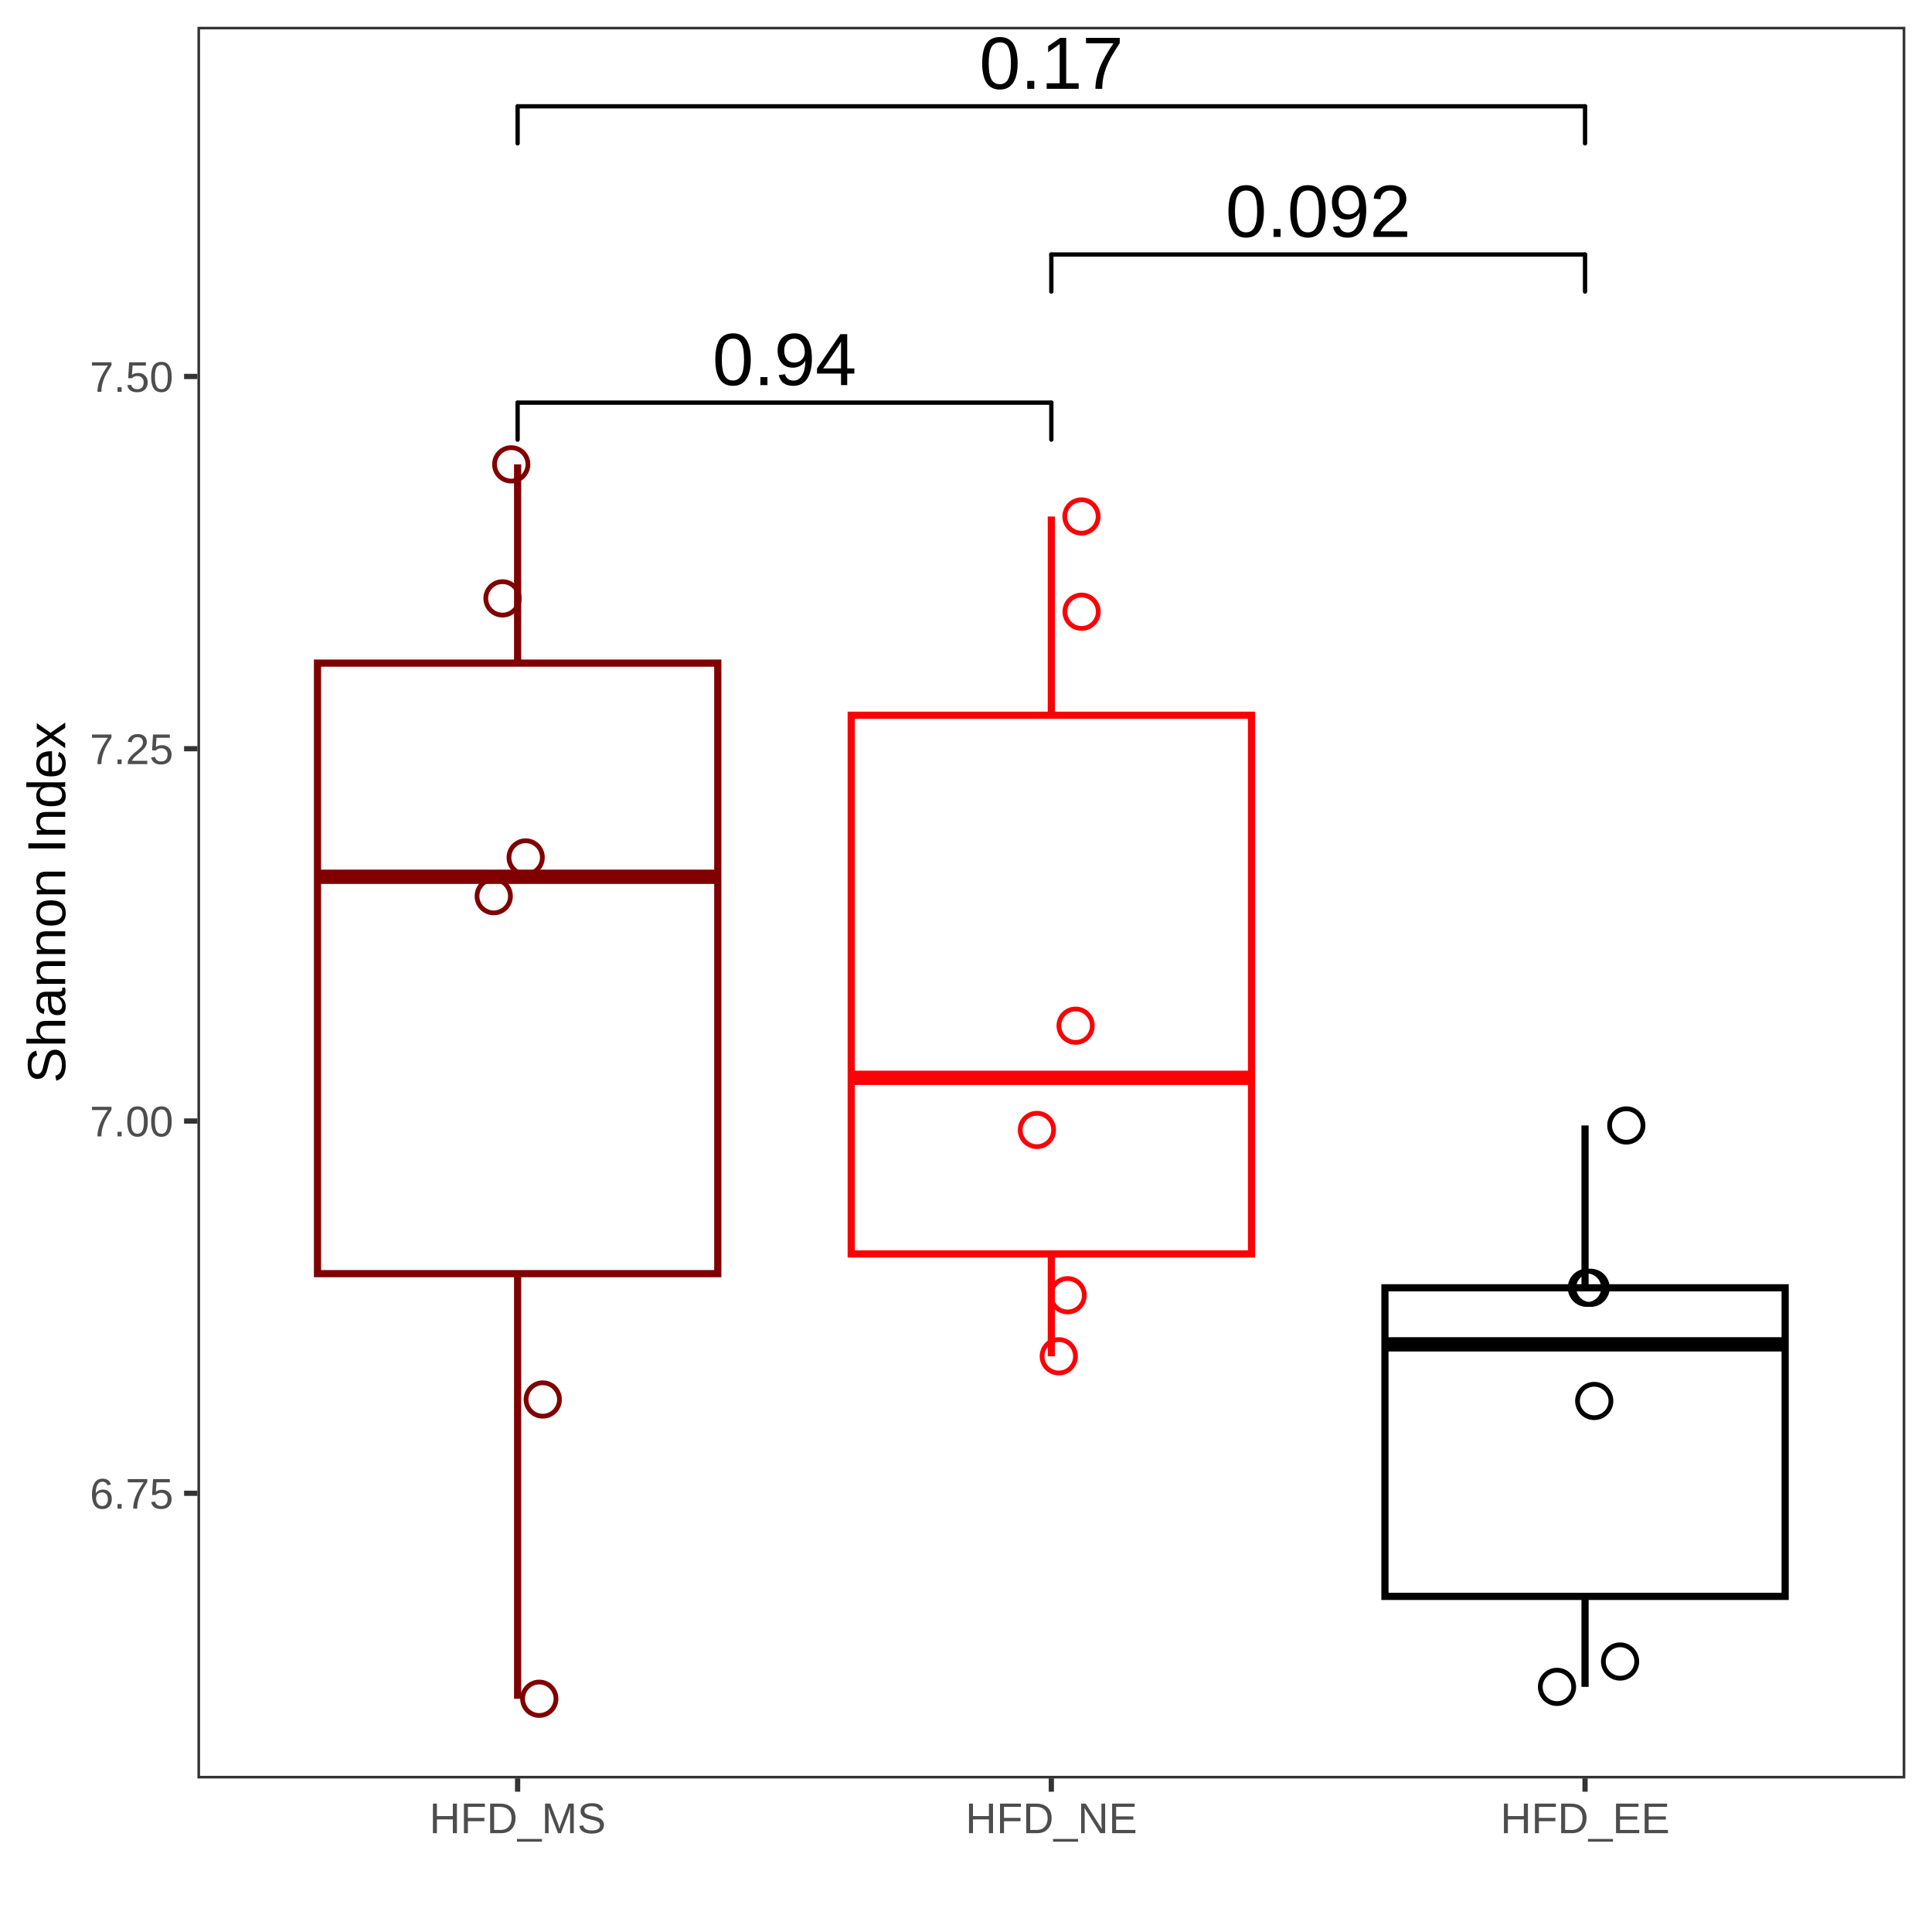
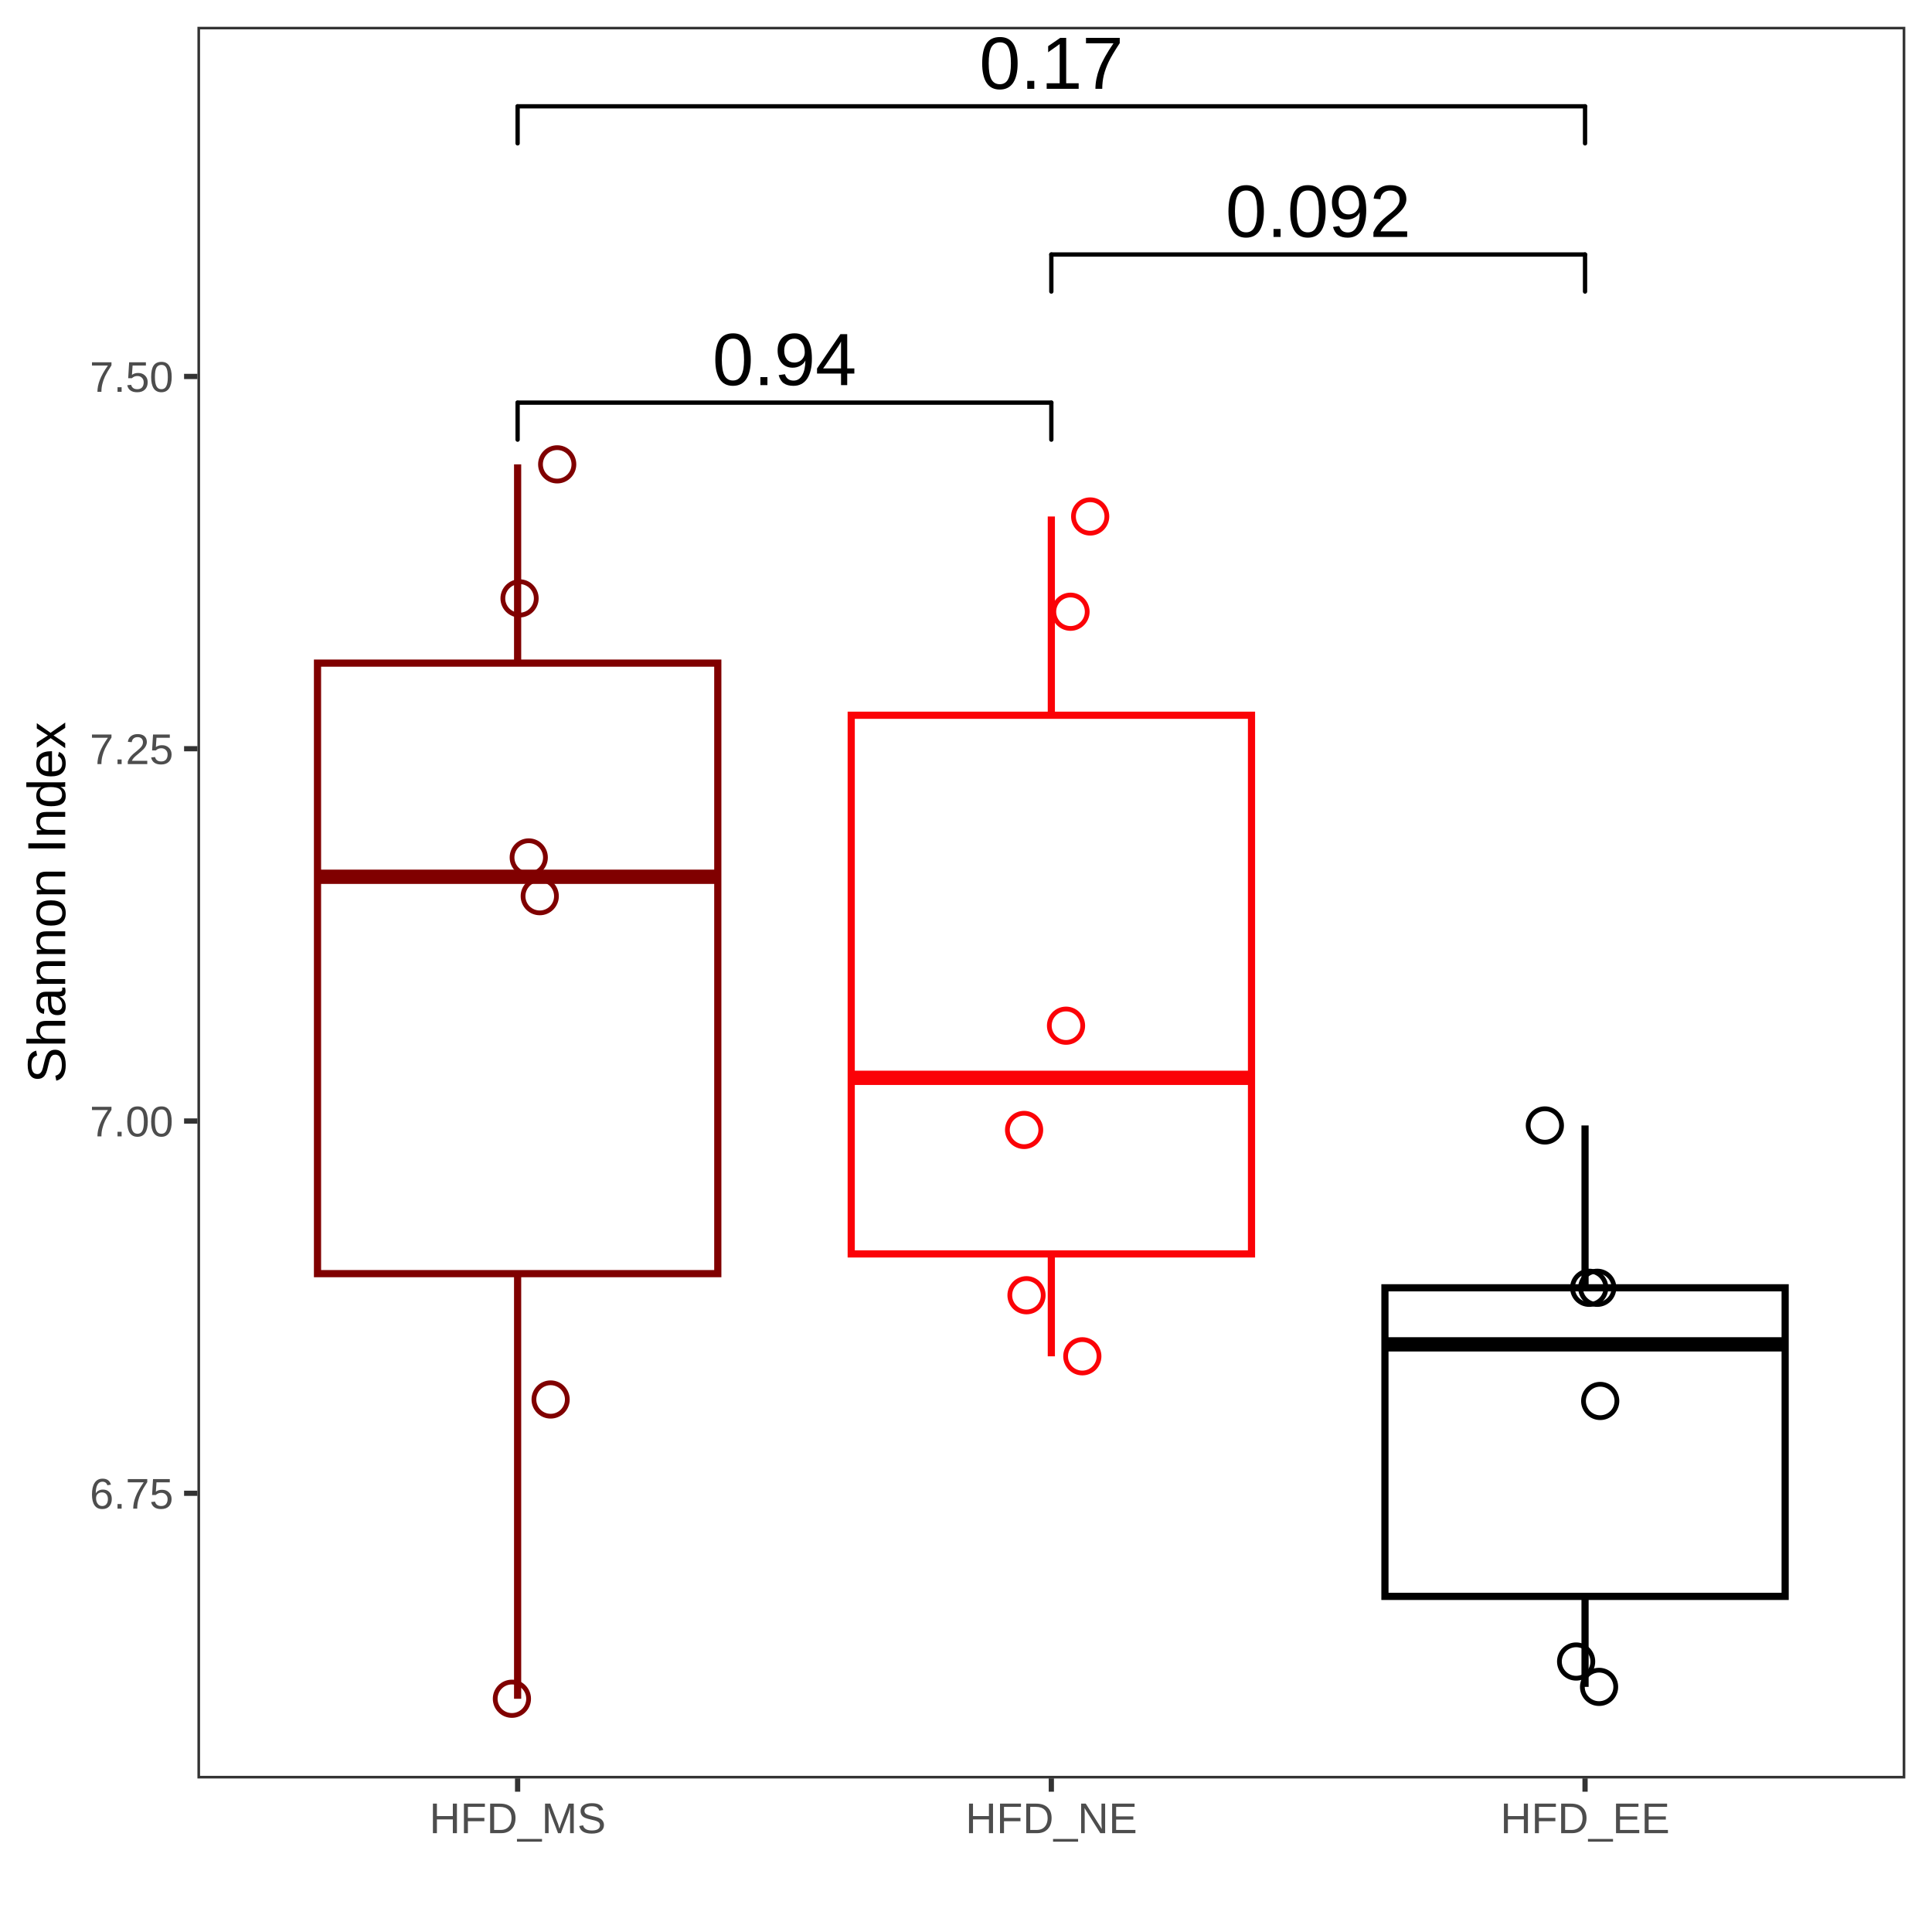
<svg xmlns="http://www.w3.org/2000/svg" class="svglite" width="288.00pt" height="288.00pt" viewBox="0 0 288.00 288.00">
  <defs>
    <style type="text/css">
    .svglite line, .svglite polyline, .svglite polygon, .svglite path, .svglite rect, .svglite circle {
      fill: none;
      stroke: #000000;
      stroke-linecap: round;
      stroke-linejoin: round;
      stroke-miterlimit: 10.00;
    }
    .svglite text {
      white-space: pre;
    }
  </style>
  </defs>
  <rect width="100%" height="100%" style="stroke: none; fill: #FFFFFF;" />
  <defs>
    <clipPath id="cpMC4wMHwyODguMDB8MC4wMHwyODguMDA=">
      <rect x="0.00" y="0.00" width="288.00" height="288.00" />
    </clipPath>
  </defs>
  <g clip-path="url(#cpMC4wMHwyODguMDB8MC4wMHwyODguMDA=)">
    <rect x="0.00" y="0.00" width="288.00" height="288.00" style="stroke-width: 0.78; stroke: #FFFFFF; fill: #FFFFFF;" />
  </g>
  <defs>
    <clipPath id="cpMjkuNDN8Mjg0LjAxfDMuOTl8MjY1LjEw">
      <rect x="29.43" y="3.99" width="254.59" height="261.12" />
    </clipPath>
  </defs>
  <g clip-path="url(#cpMjkuNDN8Mjg0LjAxfDMuOTl8MjY1LjEw)">
    <rect x="29.43" y="3.99" width="254.59" height="261.12" style="stroke-width: 0.78; stroke: none; fill: #FFFFFF;" />
    <line x1="77.16" y1="98.85" x2="77.16" y2="69.22" style="stroke-width: 1.07; stroke: #800000; stroke-linecap: butt;" />
    <line x1="77.16" y1="189.86" x2="77.16" y2="253.23" style="stroke-width: 1.07; stroke: #800000; stroke-linecap: butt;" />
    <polygon points="47.33,98.85 47.33,189.86 107.00,189.86 107.00,98.85 47.33,98.85 " style="stroke-width: 1.07; stroke: #800000; stroke-linecap: butt; stroke-linejoin: miter; fill: #FFFFFF;" />
    <line x1="47.33" y1="130.70" x2="107.00" y2="130.70" style="stroke-width: 2.13; stroke: #800000; stroke-linecap: butt; stroke-linejoin: miter;" />
    <line x1="156.72" y1="106.62" x2="156.72" y2="76.99" style="stroke-width: 1.07; stroke: #FB0207; stroke-linecap: butt;" />
    <line x1="156.72" y1="186.92" x2="156.72" y2="202.18" style="stroke-width: 1.07; stroke: #FB0207; stroke-linecap: butt;" />
    <polygon points="126.89,106.62 126.89,186.92 186.56,186.92 186.56,106.62 126.89,106.62 " style="stroke-width: 1.07; stroke: #FB0207; stroke-linecap: butt; stroke-linejoin: miter; fill: #FFFFFF;" />
    <line x1="126.89" y1="160.67" x2="186.56" y2="160.67" style="stroke-width: 2.13; stroke: #FB0207; stroke-linecap: butt; stroke-linejoin: miter;" />
    <line x1="236.28" y1="191.97" x2="236.28" y2="167.77" style="stroke-width: 1.07; stroke-linecap: butt;" />
    <line x1="236.28" y1="237.97" x2="236.28" y2="251.46" style="stroke-width: 1.07; stroke-linecap: butt;" />
    <polygon points="206.45,191.97 206.45,237.97 266.11,237.97 266.11,191.97 206.45,191.97 " style="stroke-width: 1.07; stroke-linecap: butt; stroke-linejoin: miter; fill: #FFFFFF;" />
    <line x1="206.45" y1="200.40" x2="266.11" y2="200.40" style="stroke-width: 2.13; stroke-linecap: butt; stroke-linejoin: miter;" />
-     <circle cx="236.55" cy="191.97" r="2.49" style="stroke-width: 0.71;" />
-     <circle cx="74.91" cy="89.20" r="2.49" style="stroke-width: 0.71; stroke: #800000;" />
-     <circle cx="242.43" cy="167.77" r="2.49" style="stroke-width: 0.71;" />
-     <circle cx="161.21" cy="76.99" r="2.49" style="stroke-width: 0.71; stroke: #FB0207;" />
-     <circle cx="78.36" cy="127.82" r="2.49" style="stroke-width: 0.71; stroke: #800000;" />
-     <circle cx="232.10" cy="251.46" r="2.49" style="stroke-width: 0.71;" />
-     <circle cx="80.39" cy="253.23" r="2.49" style="stroke-width: 0.71; stroke: #800000;" />
-     <circle cx="241.50" cy="247.68" r="2.49" style="stroke-width: 0.71;" />
-     <circle cx="237.65" cy="208.84" r="2.49" style="stroke-width: 0.71;" />
-     <circle cx="76.21" cy="69.22" r="2.49" style="stroke-width: 0.71; stroke: #800000;" />
-     <circle cx="160.34" cy="152.90" r="2.49" style="stroke-width: 0.71; stroke: #FB0207;" />
-     <circle cx="157.83" cy="202.18" r="2.49" style="stroke-width: 0.71; stroke: #FB0207;" />
-     <circle cx="159.15" cy="193.08" r="2.49" style="stroke-width: 0.71; stroke: #FB0207;" />
-     <circle cx="161.23" cy="91.19" r="2.49" style="stroke-width: 0.71; stroke: #FB0207;" />
-     <circle cx="154.57" cy="168.44" r="2.49" style="stroke-width: 0.71; stroke: #FB0207;" />
-     <circle cx="80.91" cy="208.62" r="2.49" style="stroke-width: 0.71; stroke: #800000;" />
-     <circle cx="237.11" cy="191.97" r="2.49" style="stroke-width: 0.71;" />
-     <circle cx="73.60" cy="133.59" r="2.49" style="stroke-width: 0.71; stroke: #800000;" />
+     <circle cx="238.10" cy="191.97" r="2.49" style="stroke-width: 0.71;" />
+     <circle cx="77.45" cy="89.20" r="2.49" style="stroke-width: 0.71; stroke: #800000;" />
+     <circle cx="230.29" cy="167.77" r="2.49" style="stroke-width: 0.71;" />
+     <circle cx="162.51" cy="76.99" r="2.49" style="stroke-width: 0.71; stroke: #FB0207;" />
+     <circle cx="78.82" cy="127.82" r="2.49" style="stroke-width: 0.71; stroke: #800000;" />
+     <circle cx="238.37" cy="251.46" r="2.49" style="stroke-width: 0.71;" />
+     <circle cx="76.31" cy="253.23" r="2.49" style="stroke-width: 0.71; stroke: #800000;" />
+     <circle cx="234.95" cy="247.68" r="2.49" style="stroke-width: 0.71;" />
+     <circle cx="238.54" cy="208.84" r="2.49" style="stroke-width: 0.71;" />
+     <circle cx="83.06" cy="69.22" r="2.49" style="stroke-width: 0.71; stroke: #800000;" />
+     <circle cx="158.91" cy="152.90" r="2.49" style="stroke-width: 0.71; stroke: #FB0207;" />
+     <circle cx="161.34" cy="202.18" r="2.49" style="stroke-width: 0.71; stroke: #FB0207;" />
+     <circle cx="153.02" cy="193.08" r="2.49" style="stroke-width: 0.71; stroke: #FB0207;" />
+     <circle cx="159.58" cy="91.19" r="2.49" style="stroke-width: 0.71; stroke: #FB0207;" />
+     <circle cx="152.66" cy="168.44" r="2.49" style="stroke-width: 0.71; stroke: #FB0207;" />
+     <circle cx="82.08" cy="208.62" r="2.49" style="stroke-width: 0.71; stroke: #800000;" />
+     <circle cx="236.90" cy="191.97" r="2.49" style="stroke-width: 0.71;" />
+     <circle cx="80.46" cy="133.59" r="2.49" style="stroke-width: 0.71; stroke: #800000;" />
    <text x="196.50" y="35.32" text-anchor="middle" style="font-size: 11.04px; font-family: &quot;Arial&quot;;" textLength="27.60px" lengthAdjust="spacingAndGlyphs">0.092</text>
    <line x1="236.28" y1="43.46" x2="236.28" y2="37.94" style="stroke-width: 0.64;" />
    <line x1="236.28" y1="37.94" x2="156.72" y2="37.94" style="stroke-width: 0.64;" />
    <line x1="156.72" y1="37.94" x2="156.72" y2="43.46" style="stroke-width: 0.64;" />
    <text x="156.72" y="13.24" text-anchor="middle" style="font-size: 11.04px; font-family: &quot;Arial&quot;;" textLength="21.47px" lengthAdjust="spacingAndGlyphs">0.17</text>
    <line x1="236.28" y1="21.37" x2="236.28" y2="15.85" style="stroke-width: 0.64;" />
    <line x1="236.28" y1="15.85" x2="77.16" y2="15.85" style="stroke-width: 0.64;" />
    <line x1="77.16" y1="15.85" x2="77.16" y2="21.37" style="stroke-width: 0.64;" />
    <text x="116.94" y="57.41" text-anchor="middle" style="font-size: 11.04px; font-family: &quot;Arial&quot;;" textLength="21.47px" lengthAdjust="spacingAndGlyphs">0.94</text>
    <line x1="77.16" y1="65.54" x2="77.16" y2="60.02" style="stroke-width: 0.64;" />
    <line x1="77.16" y1="60.02" x2="156.72" y2="60.02" style="stroke-width: 0.64;" />
    <line x1="156.72" y1="60.02" x2="156.72" y2="65.54" style="stroke-width: 0.64;" />
    <rect x="29.43" y="3.99" width="254.59" height="261.12" style="stroke-width: 0.78; stroke: #333333;" />
  </g>
  <g clip-path="url(#cpMC4wMHwyODguMDB8MC4wMHwyODguMDA=)">
    <text x="25.84" y="224.89" text-anchor="end" style="font-size: 6.40px;fill: #4D4D4D; font-family: &quot;Arial&quot;;" textLength="12.45px" lengthAdjust="spacingAndGlyphs">6.75</text>
    <text x="25.84" y="169.40" text-anchor="end" style="font-size: 6.40px;fill: #4D4D4D; font-family: &quot;Arial&quot;;" textLength="12.45px" lengthAdjust="spacingAndGlyphs">7.00</text>
    <text x="25.84" y="113.90" text-anchor="end" style="font-size: 6.40px;fill: #4D4D4D; font-family: &quot;Arial&quot;;" textLength="12.45px" lengthAdjust="spacingAndGlyphs">7.25</text>
    <text x="25.84" y="58.41" text-anchor="end" style="font-size: 6.40px;fill: #4D4D4D; font-family: &quot;Arial&quot;;" textLength="12.45px" lengthAdjust="spacingAndGlyphs">7.50</text>
    <polyline points="27.44,222.60 29.43,222.60 " style="stroke-width: 0.78; stroke: #333333; stroke-linecap: butt;" />
    <polyline points="27.44,167.11 29.43,167.11 " style="stroke-width: 0.78; stroke: #333333; stroke-linecap: butt;" />
    <polyline points="27.44,111.61 29.43,111.61 " style="stroke-width: 0.78; stroke: #333333; stroke-linecap: butt;" />
    <polyline points="27.44,56.12 29.43,56.12 " style="stroke-width: 0.78; stroke: #333333; stroke-linecap: butt;" />
    <polyline points="77.16,267.09 77.16,265.10 " style="stroke-width: 0.78; stroke: #333333; stroke-linecap: butt;" />
    <polyline points="156.72,267.09 156.72,265.10 " style="stroke-width: 0.78; stroke: #333333; stroke-linecap: butt;" />
    <polyline points="236.28,267.09 236.28,265.10 " style="stroke-width: 0.78; stroke: #333333; stroke-linecap: butt;" />
    <text x="77.16" y="273.27" text-anchor="middle" style="font-size: 6.40px;fill: #4D4D4D; font-family: &quot;Arial&quot;;" textLength="26.28px" lengthAdjust="spacingAndGlyphs">HFD_MS</text>
    <text x="156.72" y="273.27" text-anchor="middle" style="font-size: 6.40px;fill: #4D4D4D; font-family: &quot;Arial&quot;;" textLength="25.57px" lengthAdjust="spacingAndGlyphs">HFD_NE</text>
    <text x="236.28" y="273.27" text-anchor="middle" style="font-size: 6.40px;fill: #4D4D4D; font-family: &quot;Arial&quot;;" textLength="25.21px" lengthAdjust="spacingAndGlyphs">HFD_EE</text>
    <text transform="translate(9.72,134.54) rotate(-90)" text-anchor="middle" style="font-size: 8.00px; font-family: &quot;Arial&quot;;" textLength="53.83px" lengthAdjust="spacingAndGlyphs">Shannon Index</text>
  </g>
</svg>
